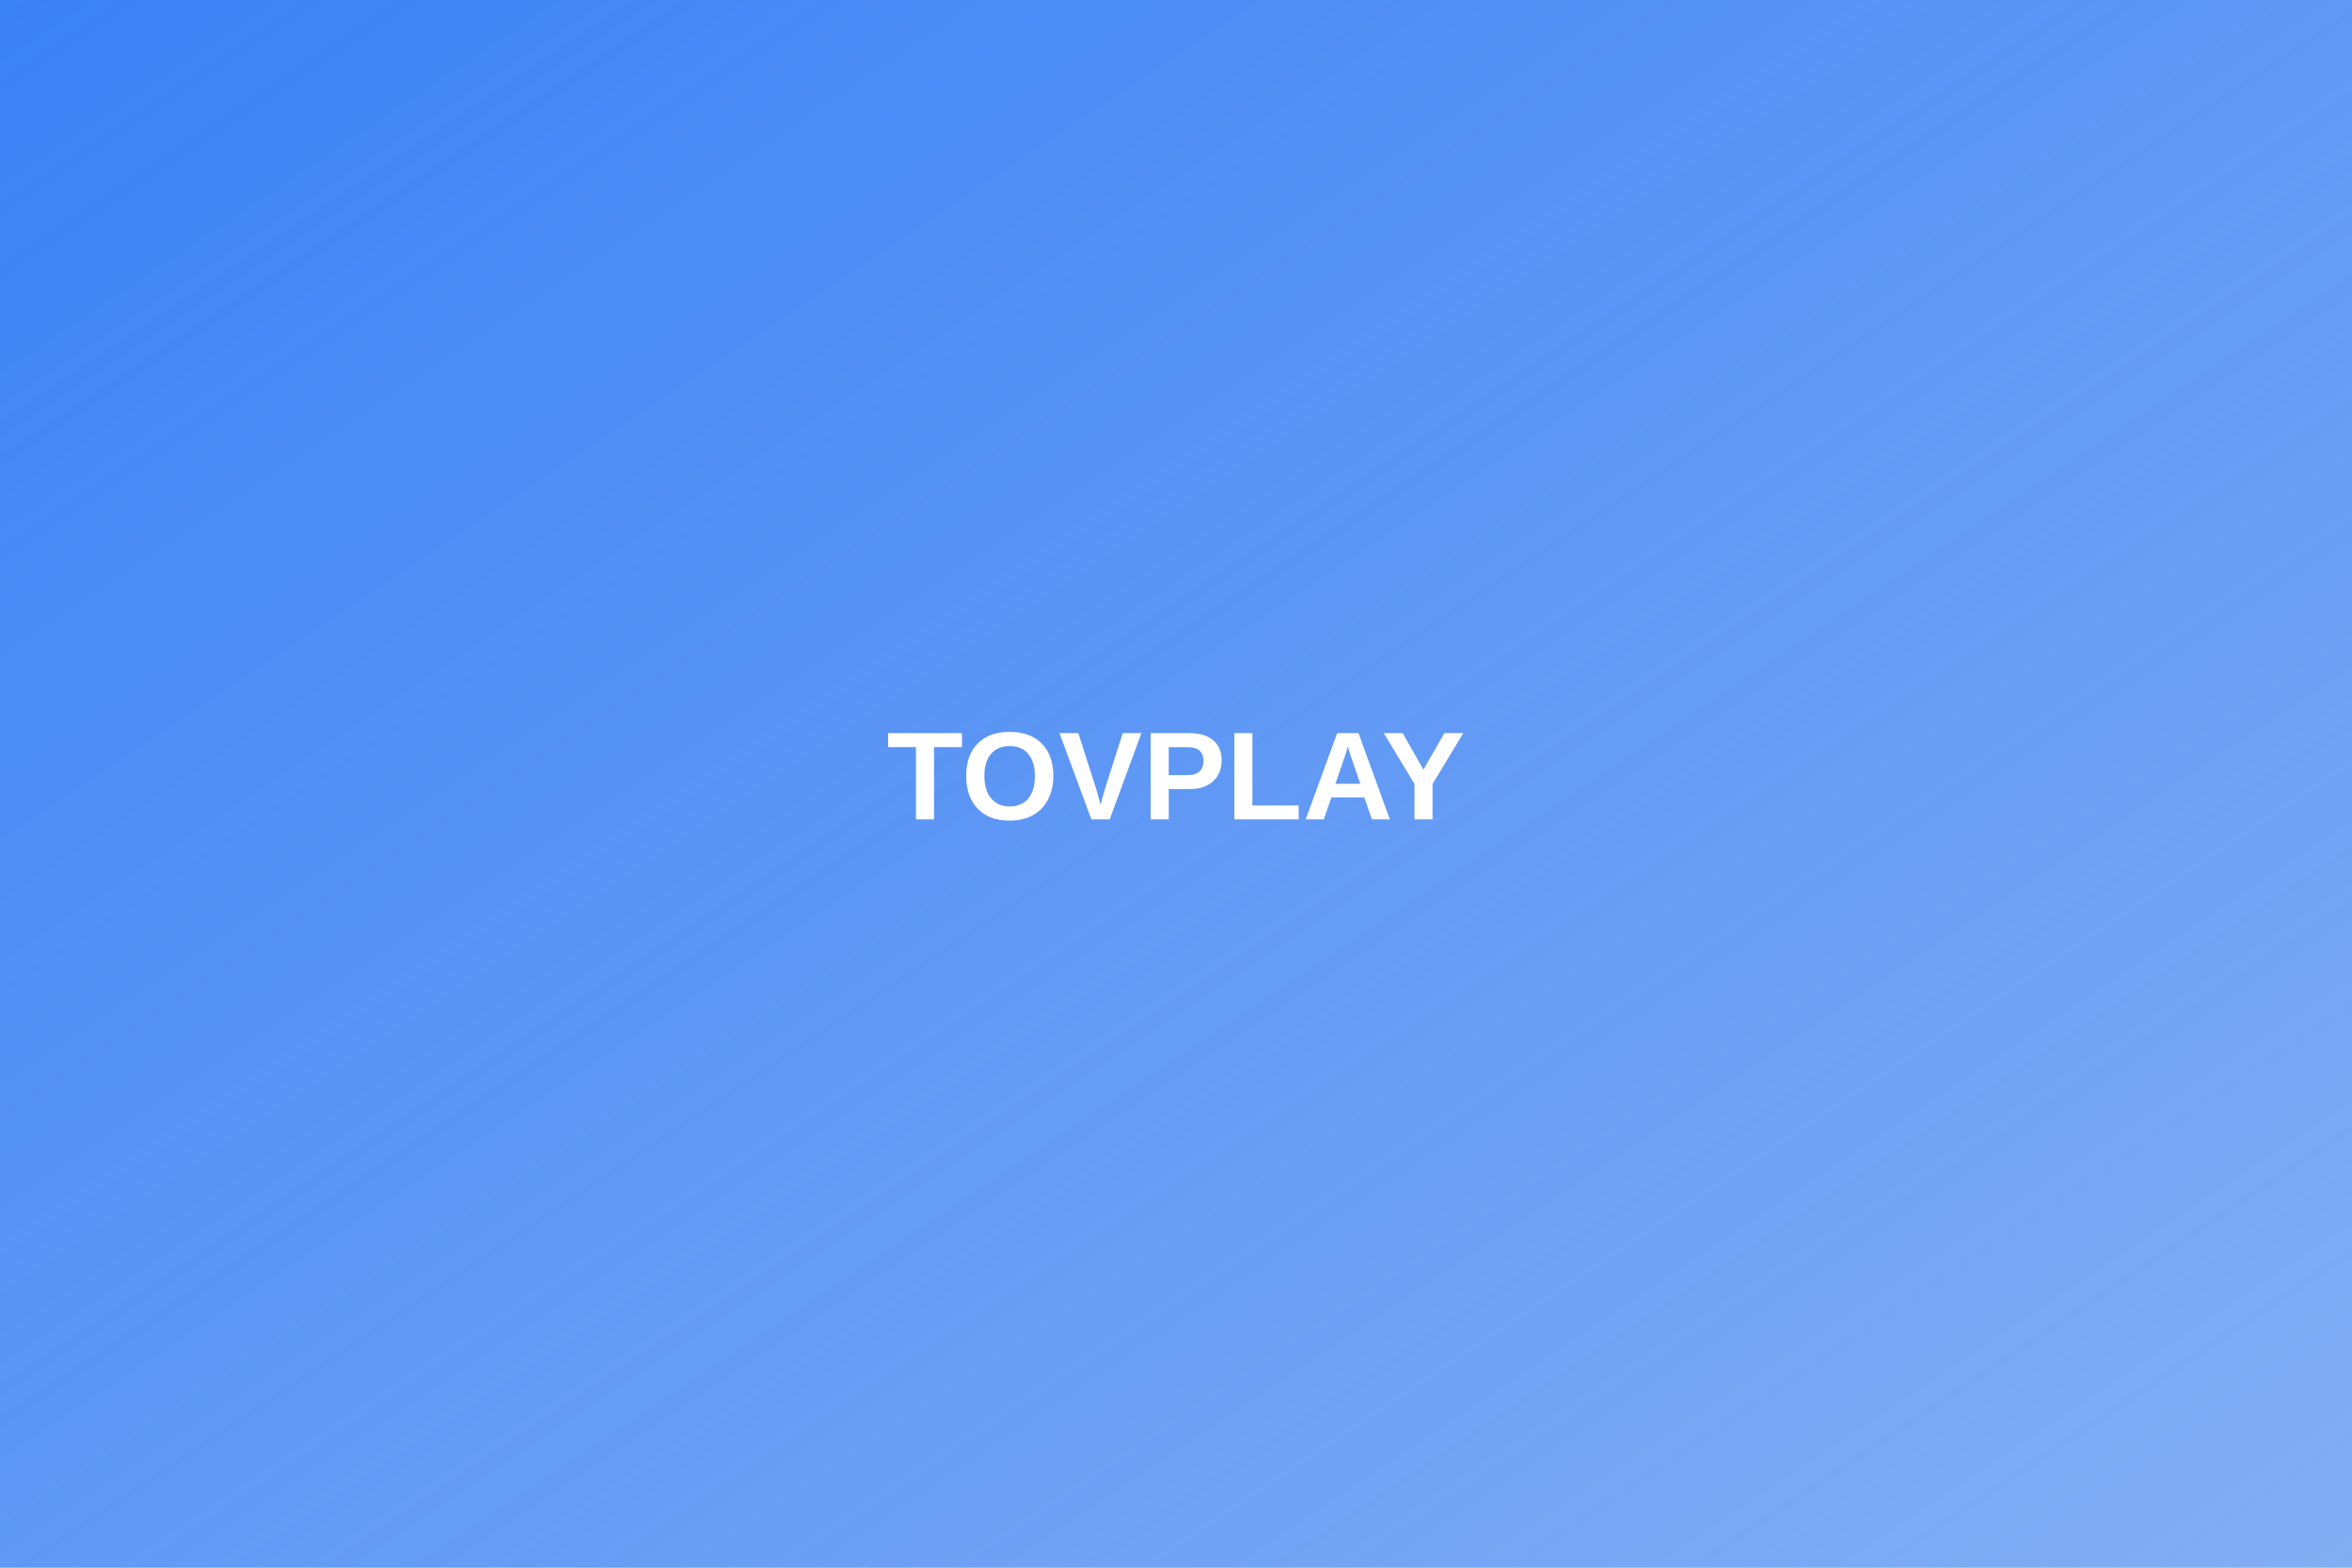
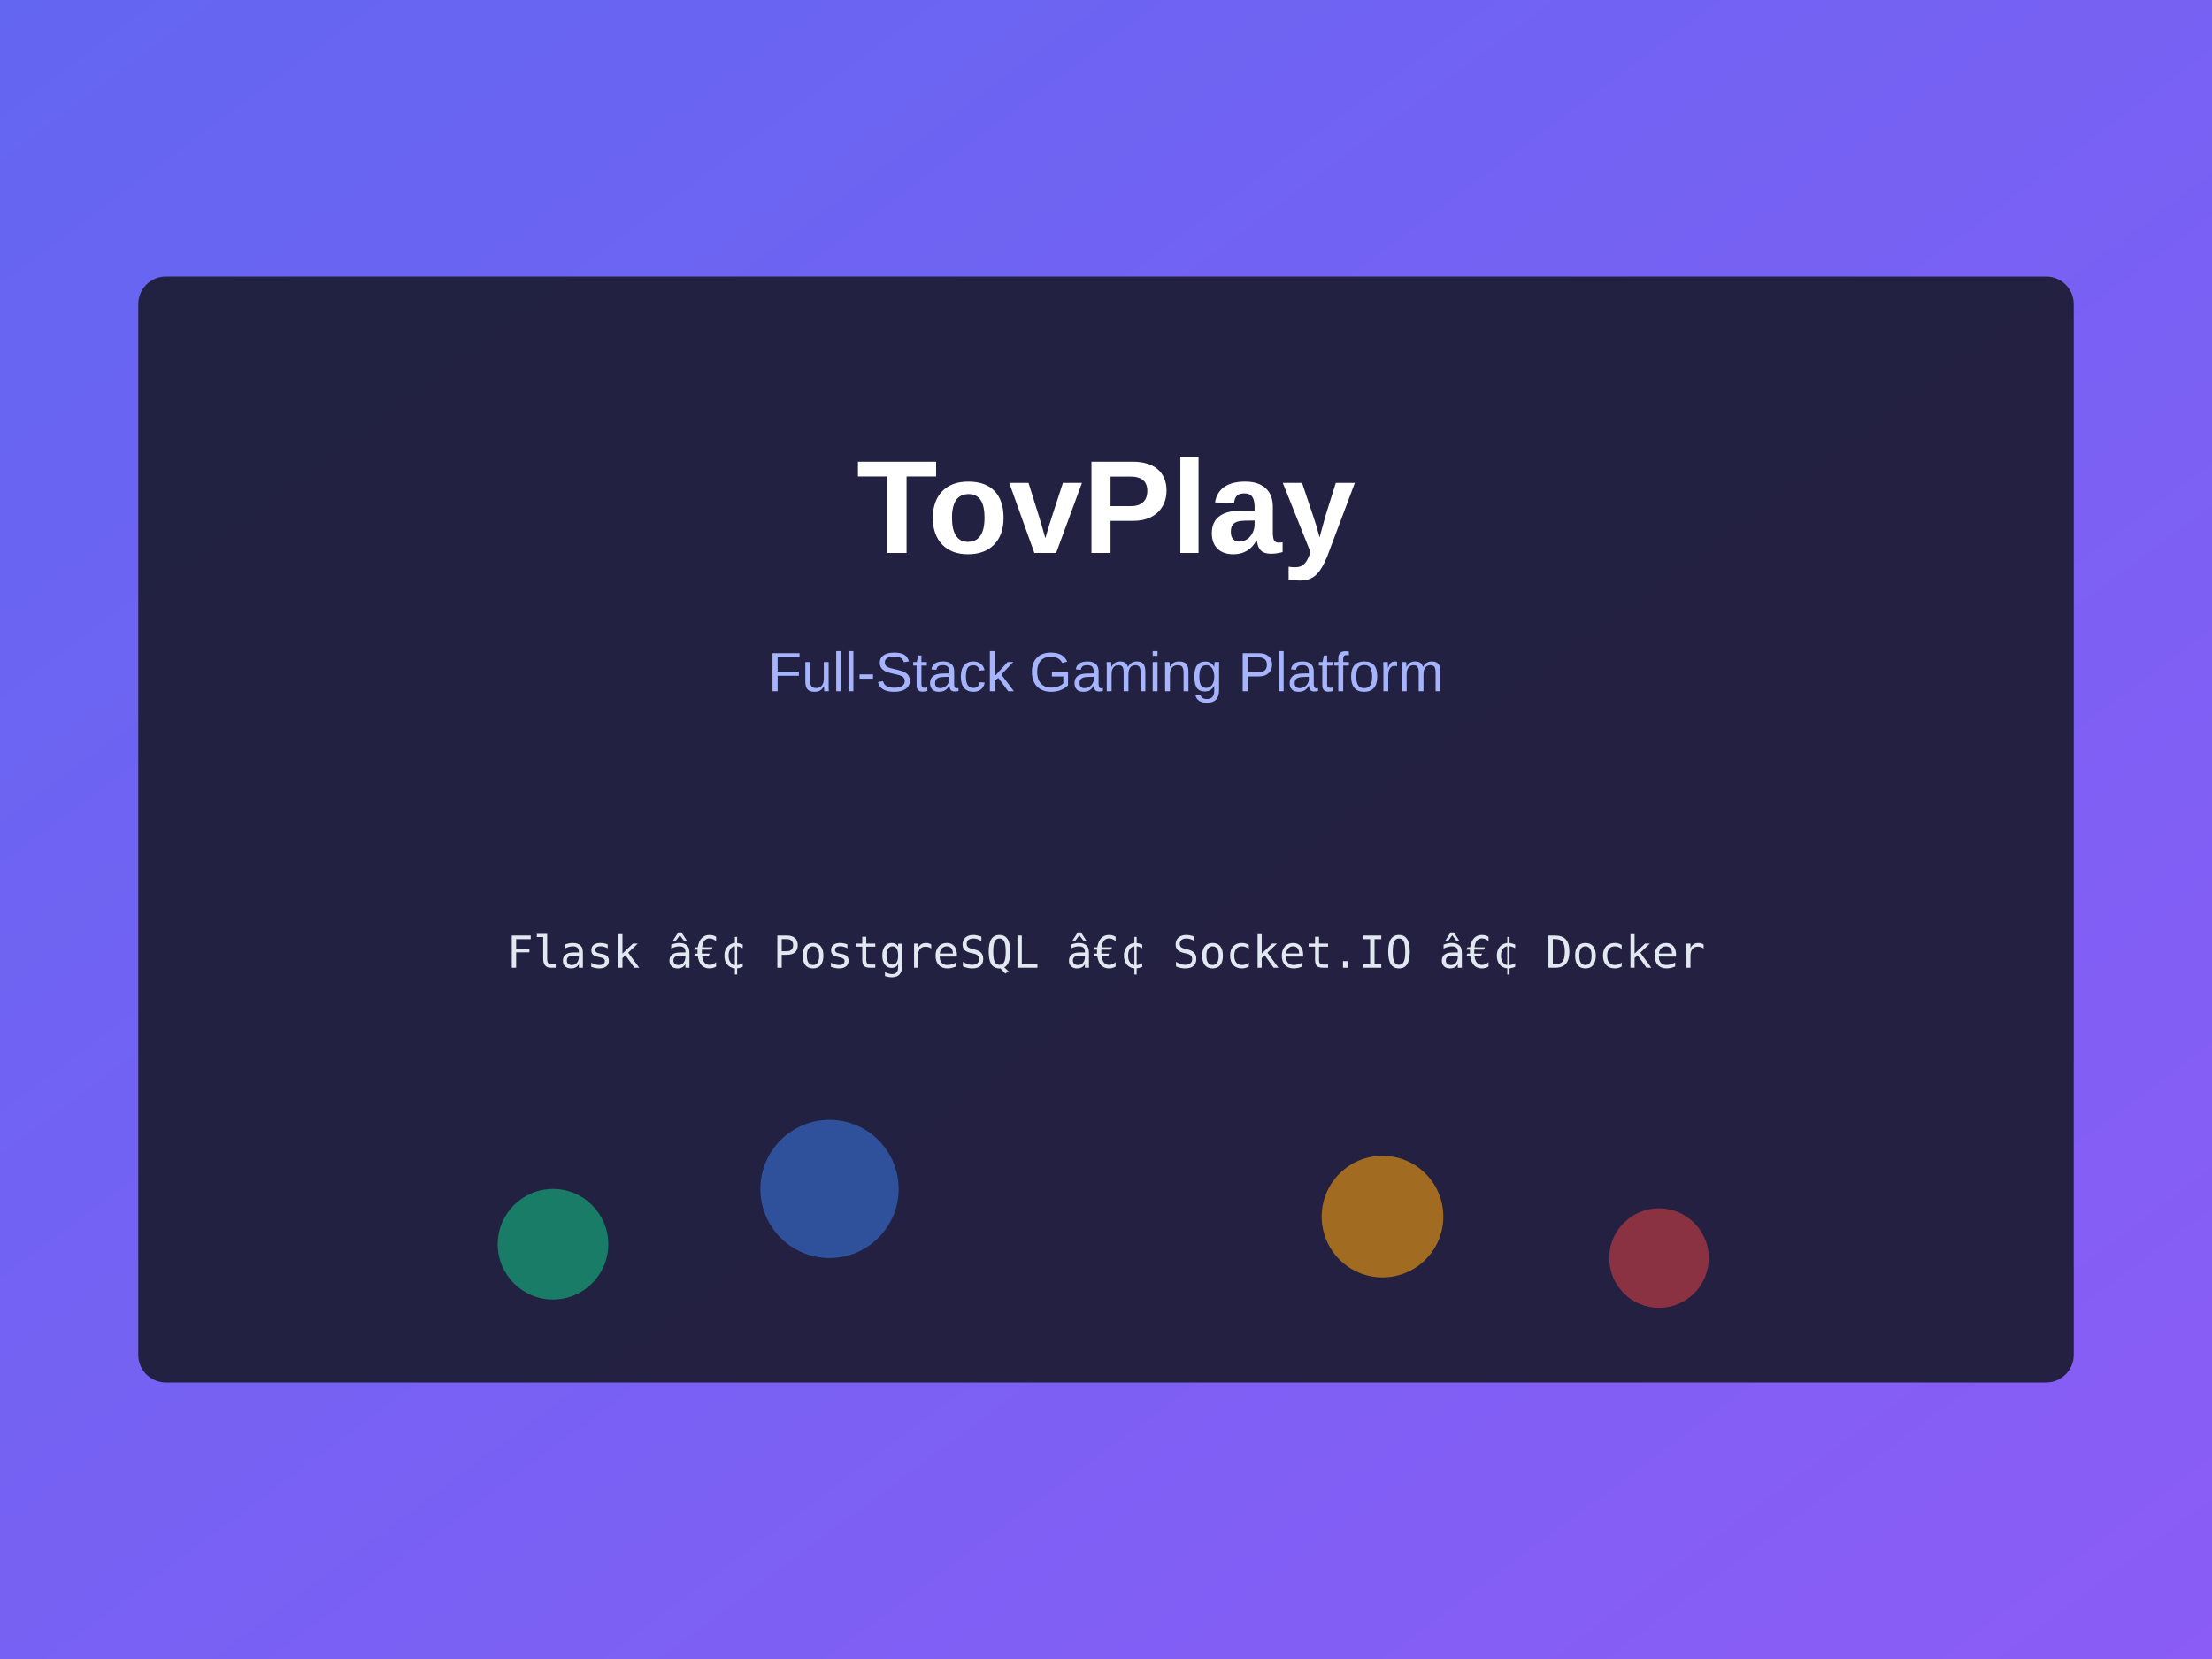
- <svg xmlns="http://www.w3.org/2000/svg" width="600" height="400">
+ <svg xmlns="http://www.w3.org/2000/svg" width="800" height="600">
  <defs>
-     <linearGradient id="grad0" x1="0%" y1="0%" x2="100%" y2="100%">
-       <stop offset="0%" style="stop-color:#3b82f6;stop-opacity:1" />
-       <stop offset="100%" style="stop-color:#3b82f6;stop-opacity:0.6" />
+     <linearGradient id="gaming-grad" x1="0%" y1="0%" x2="100%" y2="100%">
+       <stop offset="0%" style="stop-color:#6366f1;stop-opacity:1" />
+       <stop offset="100%" style="stop-color:#8b5cf6;stop-opacity:1" />
    </linearGradient>
  </defs>
-   <rect width="600" height="400" fill="url(#grad0)" />
-   <text x="50%" y="50%" dominant-baseline="middle" text-anchor="middle" fill="white" font-size="32" font-family="Arial, sans-serif" font-weight="bold">TOVPLAY</text>
+   <rect width="800" height="600" fill="url(#gaming-grad)" />
+   <rect x="50" y="100" width="700" height="400" rx="10" fill="#1a1a2e" opacity="0.9" />
+   <text x="400" y="200" text-anchor="middle" fill="#ffffff" font-size="48" font-family="Arial, sans-serif" font-weight="bold">TovPlay</text>
+   <text x="400" y="250" text-anchor="middle" fill="#a5b4fc" font-size="20" font-family="Arial, sans-serif">Full-Stack Gaming Platform</text>
+   <text x="400" y="350" text-anchor="middle" fill="#e2e8f0" font-size="16" font-family="monospace">Flask â€¢ PostgreSQL â€¢ Socket.IO â€¢ Docker</text>
+   <circle cx="200" cy="450" r="20" fill="#10b981" opacity="0.6" />
+   <circle cx="300" cy="430" r="25" fill="#3b82f6" opacity="0.5" />
+   <circle cx="500" cy="440" r="22" fill="#f59e0b" opacity="0.6" />
+   <circle cx="600" cy="455" r="18" fill="#ef4444" opacity="0.5" />
</svg>
